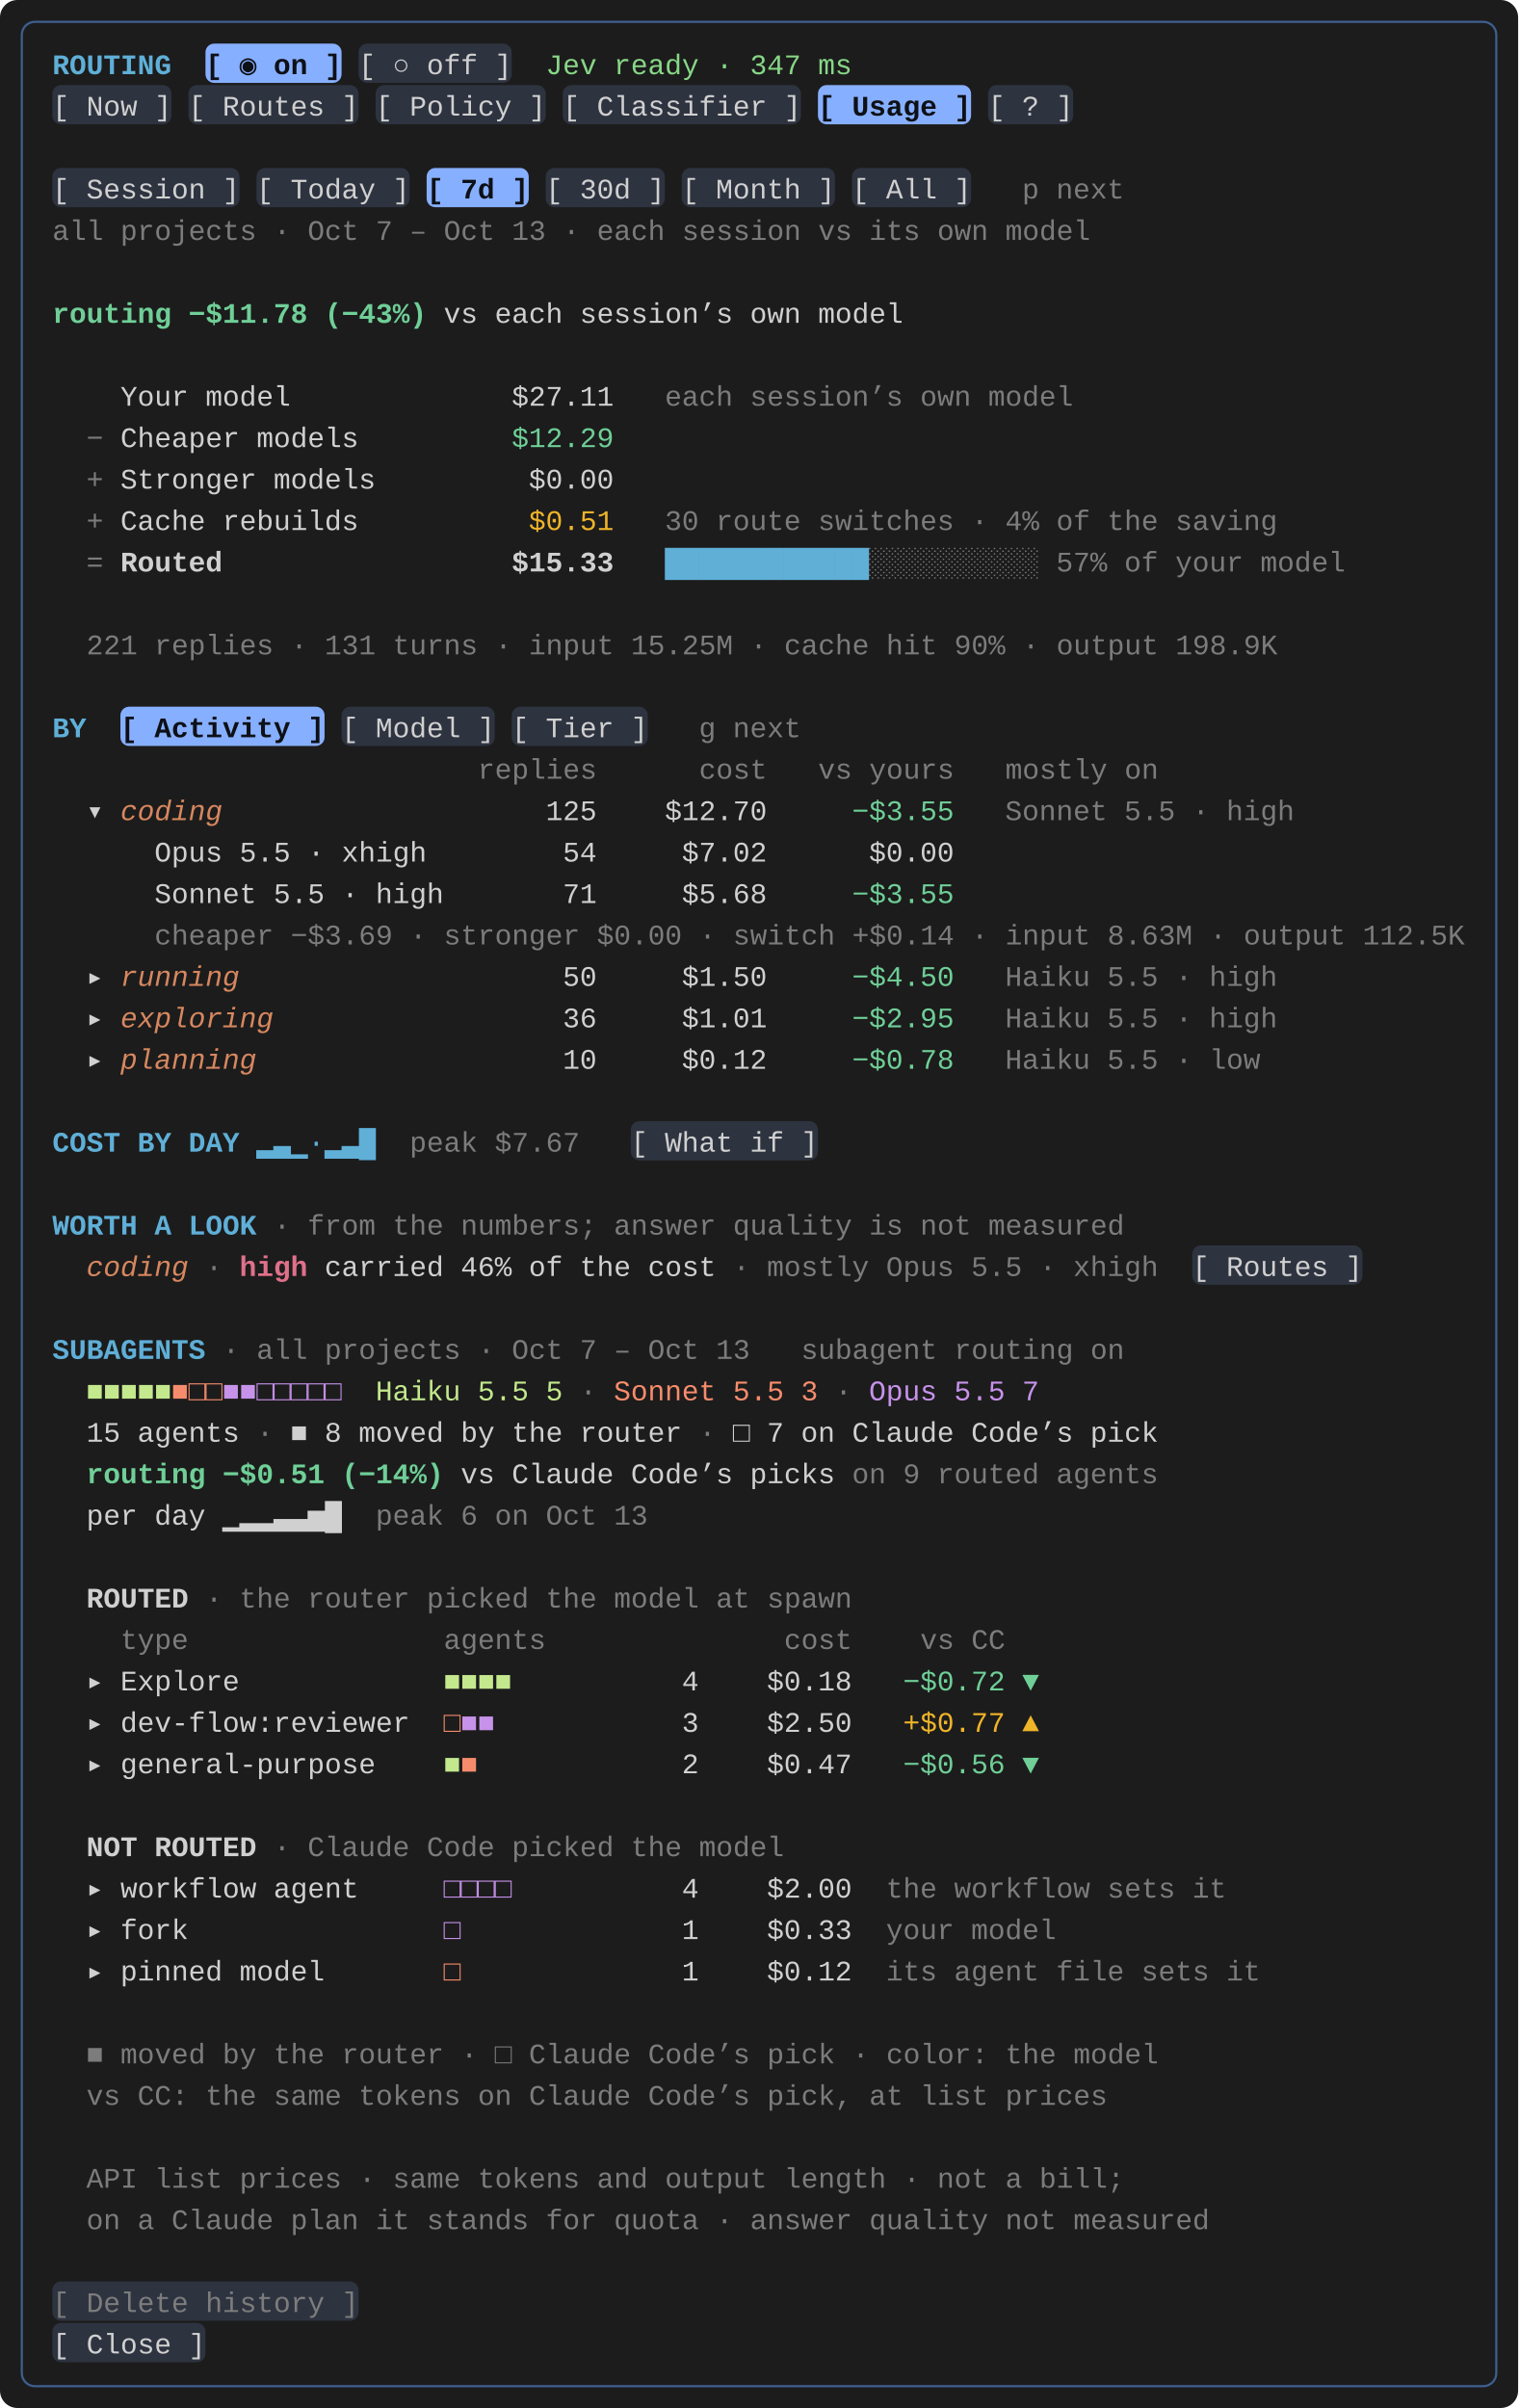
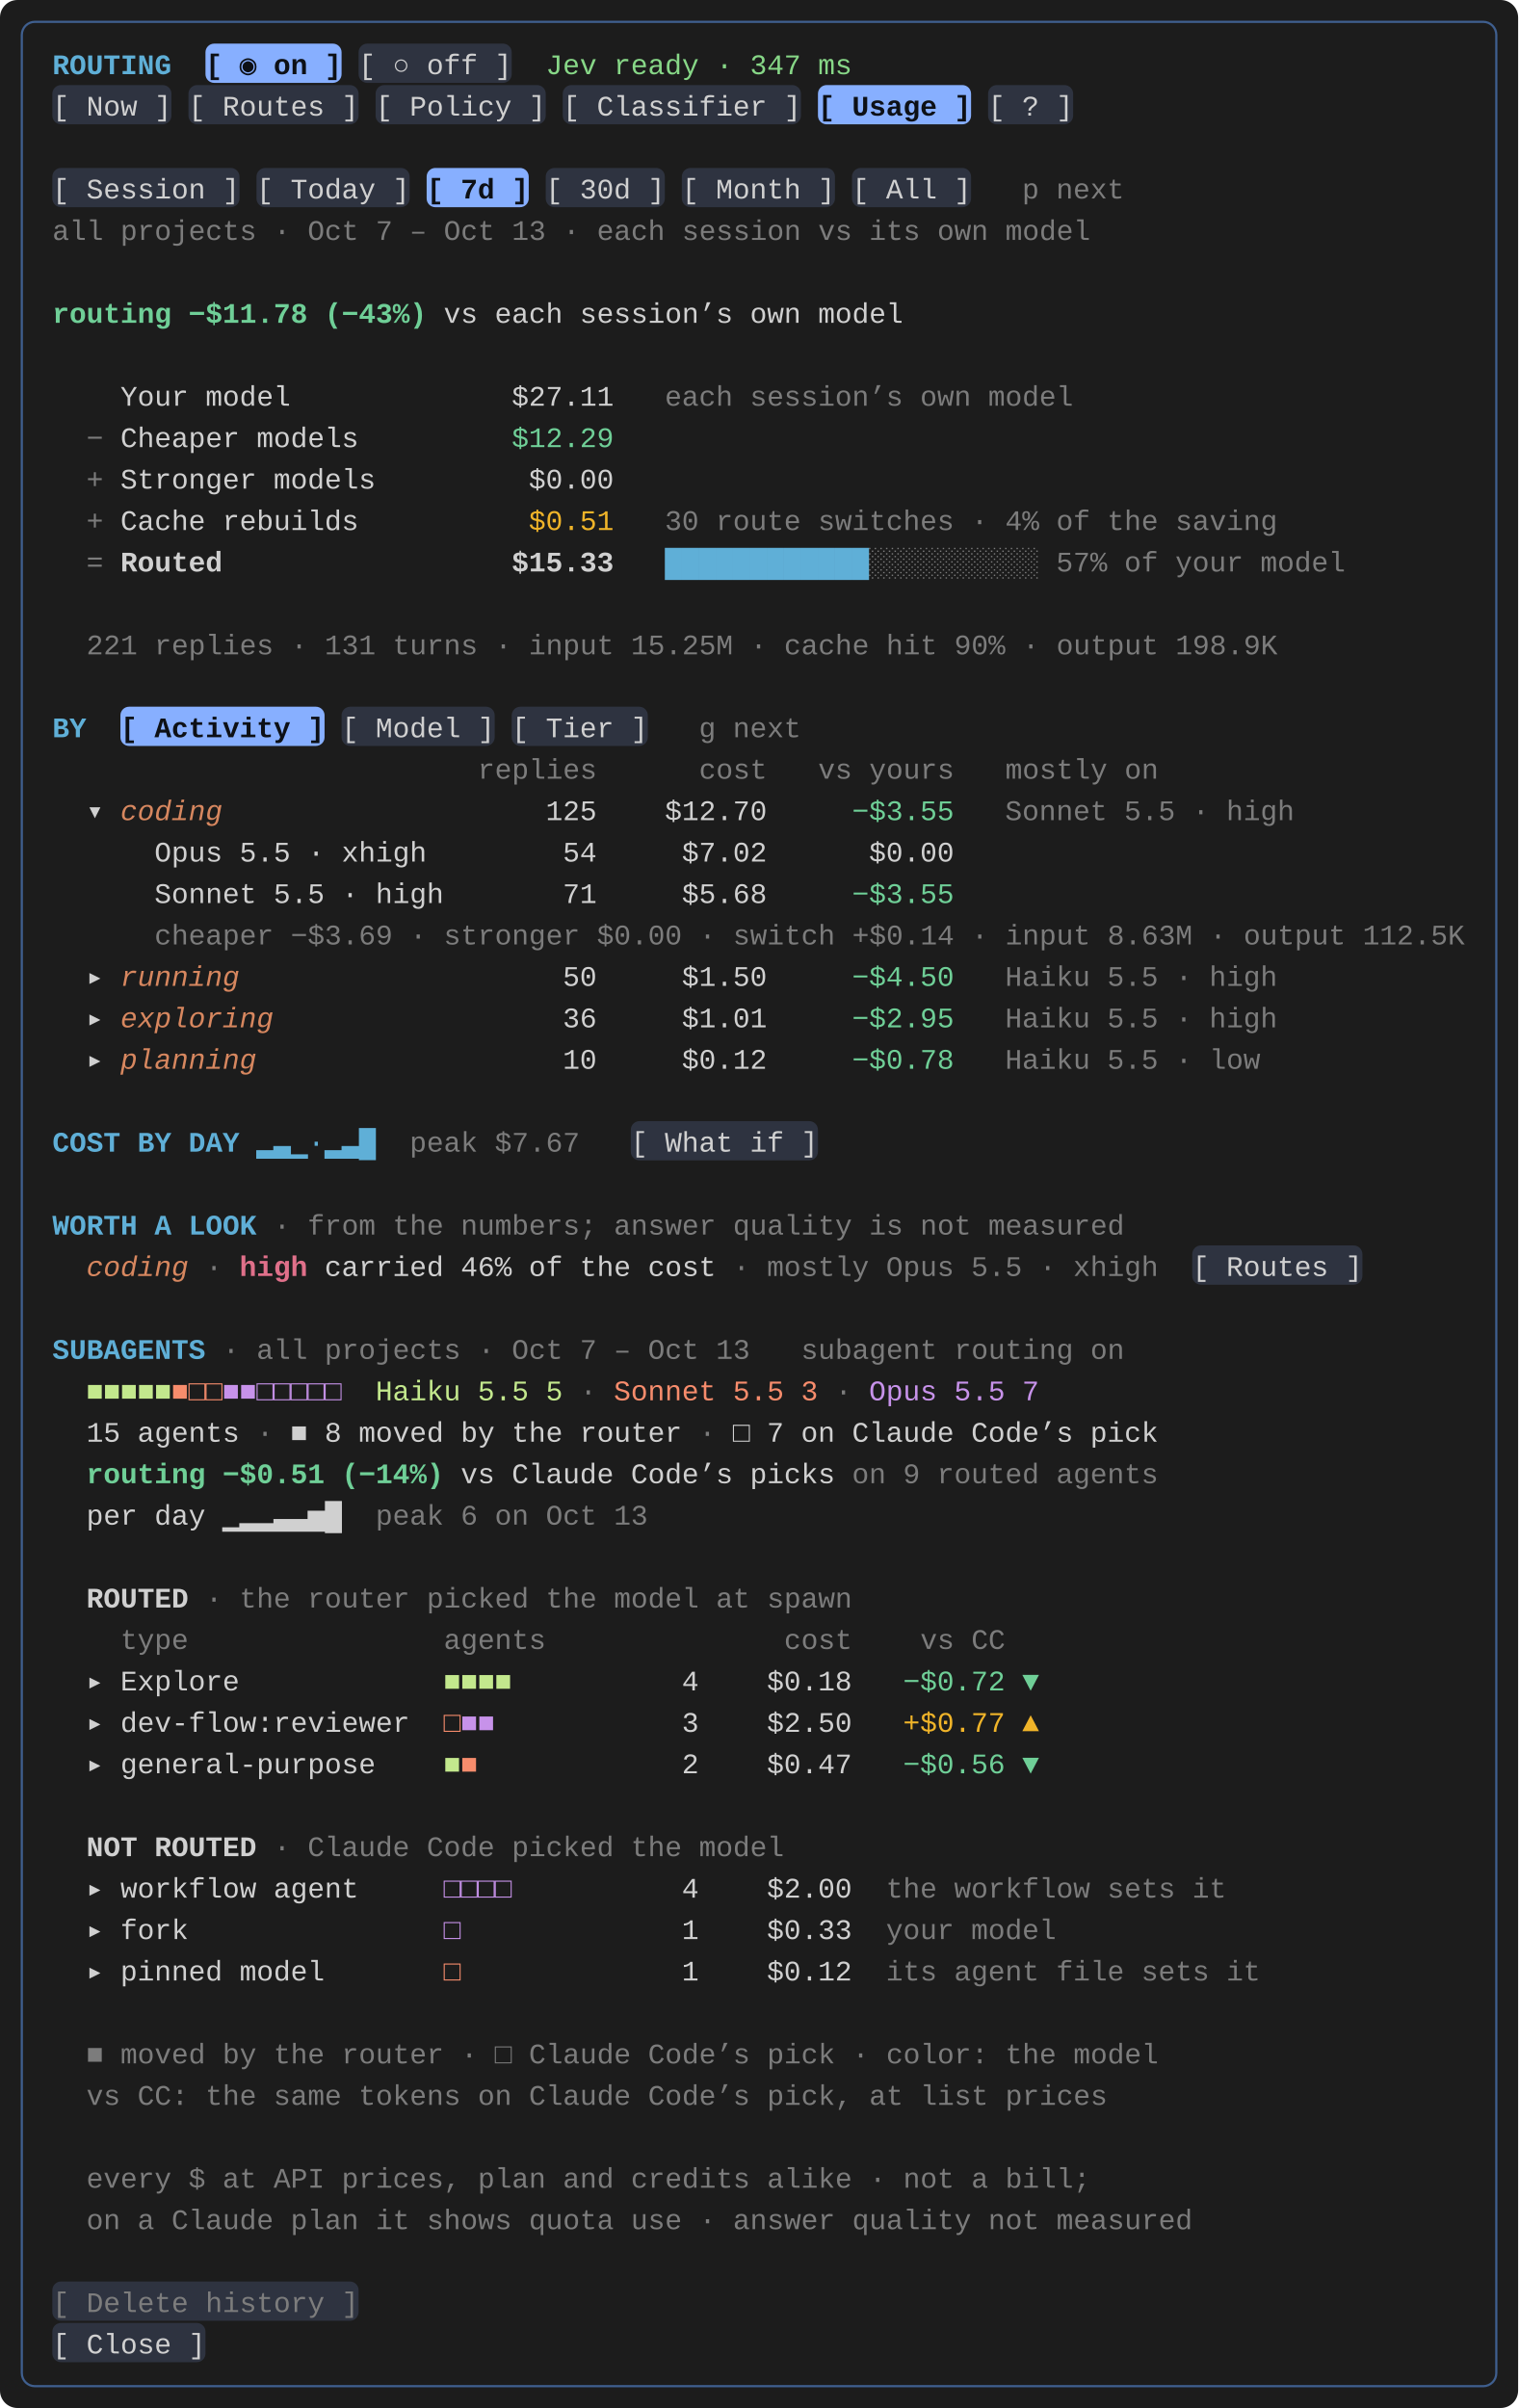
<svg xmlns="http://www.w3.org/2000/svg" viewBox="0 0 696 1104" role="img" aria-labelledby="title desc">
  <style>
    text { font-family: ui-monospace, SFMono-Regular, Menlo, Consolas, 'Liberation Mono', monospace; font-size: 13px; }
    .cap { font-family: system-ui, -apple-system, 'Segoe UI', sans-serif; font-size: 12px; fill: #9a988f; }
  </style>
  <rect width="696" height="1104" rx="8" fill="#1c1c1c" />
  <rect x="10" y="10" width="676" height="1084" rx="6" fill="none" stroke="#3f5f8f" />
  <text x="24.0" y="34" fill="#5fafd7" font-weight="700" xml:space="preserve">ROUTING</text>
  <rect x="94.2" y="20" width="62.4" height="18" rx="4" fill="#87afff" />
  <text x="94.2" y="34" fill="#0d1016" font-weight="700" xml:space="preserve">[ ◉ on ]</text>
  <rect x="164.4" y="20" width="70.2" height="18" rx="4" fill="#2e3340" />
  <text x="164.4" y="34" fill="#d0d0d0" xml:space="preserve">[ ○ off ]</text>
  <text x="250.2" y="34" fill="#87d787" xml:space="preserve">Jev ready · 347 ms</text>
  <rect x="24.0" y="39" width="54.6" height="18" rx="4" fill="#2e3340" />
  <text x="24.0" y="53" fill="#d0d0d0" xml:space="preserve">[ Now ]</text>
  <rect x="86.4" y="39" width="78.0" height="18" rx="4" fill="#2e3340" />
  <text x="86.4" y="53" fill="#d0d0d0" xml:space="preserve">[ Routes ]</text>
  <rect x="172.2" y="39" width="78.0" height="18" rx="4" fill="#2e3340" />
  <text x="172.2" y="53" fill="#d0d0d0" xml:space="preserve">[ Policy ]</text>
  <rect x="258.0" y="39" width="109.2" height="18" rx="4" fill="#2e3340" />
  <text x="258.0" y="53" fill="#d0d0d0" xml:space="preserve">[ Classifier ]</text>
  <rect x="375.0" y="39" width="70.2" height="18" rx="4" fill="#87afff" />
  <text x="375.0" y="53" fill="#0d1016" font-weight="700" xml:space="preserve">[ Usage ]</text>
  <rect x="453.0" y="39" width="39.0" height="18" rx="4" fill="#2e3340" />
  <text x="453.0" y="53" fill="#d0d0d0" xml:space="preserve">[ ? ]</text>
  <rect x="24.0" y="77" width="85.8" height="18" rx="4" fill="#2e3340" />
  <text x="24.0" y="91" fill="#d0d0d0" xml:space="preserve">[ Session ]</text>
  <rect x="117.6" y="77" width="70.2" height="18" rx="4" fill="#2e3340" />
  <text x="117.6" y="91" fill="#d0d0d0" xml:space="preserve">[ Today ]</text>
  <rect x="195.6" y="77" width="46.8" height="18" rx="4" fill="#87afff" />
  <text x="195.6" y="91" fill="#0d1016" font-weight="700" xml:space="preserve">[ 7d ]</text>
  <rect x="250.2" y="77" width="54.6" height="18" rx="4" fill="#2e3340" />
  <text x="250.2" y="91" fill="#d0d0d0" xml:space="preserve">[ 30d ]</text>
  <rect x="312.6" y="77" width="70.2" height="18" rx="4" fill="#2e3340" />
  <text x="312.6" y="91" fill="#d0d0d0" xml:space="preserve">[ Month ]</text>
  <rect x="390.6" y="77" width="54.6" height="18" rx="4" fill="#2e3340" />
  <text x="390.6" y="91" fill="#d0d0d0" xml:space="preserve">[ All ]</text>
  <text x="453.0" y="91" fill="#7c7c7c" xml:space="preserve">  p next</text>
  <text x="24.0" y="110" fill="#7c7c7c" xml:space="preserve">all projects · Oct 7 – Oct 13 · each session vs its own model</text>
  <text x="24.0" y="148" fill="#6fcf97" font-weight="700" xml:space="preserve">routing −$11.78 (−43%)</text>
  <text x="195.6" y="148" fill="#d0d0d0" xml:space="preserve"> vs each session’s own model</text>
  <text x="55.2" y="186" fill="#d0d0d0" xml:space="preserve">Your model</text>
  <text x="211.2" y="186" fill="#d0d0d0" xml:space="preserve">   $27.11</text>
  <text x="304.8" y="186" fill="#7c7c7c" xml:space="preserve">each session’s own model</text>
  <text x="24.0" y="205" fill="#7c7c7c" xml:space="preserve">  − </text>
  <text x="55.2" y="205" fill="#d0d0d0" xml:space="preserve">Cheaper models</text>
  <text x="211.2" y="205" fill="#6fcf97" xml:space="preserve">   $12.29</text>
  <text x="24.0" y="224" fill="#7c7c7c" xml:space="preserve">  + </text>
  <text x="55.2" y="224" fill="#d0d0d0" xml:space="preserve">Stronger models</text>
  <text x="211.2" y="224" fill="#d0d0d0" xml:space="preserve">    $0.00</text>
  <text x="24.0" y="243" fill="#7c7c7c" xml:space="preserve">  + </text>
  <text x="55.2" y="243" fill="#d0d0d0" xml:space="preserve">Cache rebuilds</text>
  <text x="211.2" y="243" fill="#f0b429" xml:space="preserve">    $0.51</text>
  <text x="304.8" y="243" fill="#7c7c7c" xml:space="preserve">30 route switches · 4% of the saving</text>
  <text x="24.0" y="262" fill="#7c7c7c" xml:space="preserve">  = </text>
  <text x="55.2" y="262" fill="#d0d0d0" font-weight="700" xml:space="preserve">Routed</text>
  <text x="211.2" y="262" fill="#d0d0d0" font-weight="700" xml:space="preserve">   $15.33</text>
  <text x="304.8" y="262" fill="#5fafd7" xml:space="preserve">████████████</text>
  <text x="398.4" y="262" fill="#7c7c7c" xml:space="preserve">░░░░░░░░░░</text>
  <text x="476.4" y="262" fill="#7c7c7c" xml:space="preserve"> 57% of your model</text>
  <text x="24.0" y="300" fill="#7c7c7c" xml:space="preserve">  221 replies · 131 turns · input 15.25M · cache hit 90% · output 198.9K</text>
  <text x="24.0" y="338" fill="#5fafd7" font-weight="700" xml:space="preserve">BY  </text>
  <rect x="55.2" y="324" width="93.6" height="18" rx="4" fill="#87afff" />
  <text x="55.2" y="338" fill="#0d1016" font-weight="700" xml:space="preserve">[ Activity ]</text>
  <rect x="156.6" y="324" width="70.2" height="18" rx="4" fill="#2e3340" />
  <text x="156.6" y="338" fill="#d0d0d0" xml:space="preserve">[ Model ]</text>
  <rect x="234.6" y="324" width="62.4" height="18" rx="4" fill="#2e3340" />
  <text x="234.6" y="338" fill="#d0d0d0" xml:space="preserve">[ Tier ]</text>
  <text x="304.8" y="338" fill="#7c7c7c" xml:space="preserve">  g next</text>
  <text x="24.0" y="357" fill="#7c7c7c" xml:space="preserve">                         replies      cost   vs yours   mostly on</text>
  <text x="39.6" y="376" fill="#d0d0d0" xml:space="preserve">▾</text>
  <text x="55.2" y="376" fill="#d7875f" font-style="italic" xml:space="preserve">coding</text>
  <text x="211.2" y="376" fill="#d0d0d0" xml:space="preserve">     125    $12.70</text>
  <text x="351.6" y="376" fill="#6fcf97" xml:space="preserve">     −$3.55</text>
  <text x="437.4" y="376" fill="#7c7c7c" xml:space="preserve">   Sonnet 5.5 · high</text>
  <text x="70.8" y="395" fill="#d0d0d0" xml:space="preserve">Opus 5.5 · xhigh</text>
  <text x="211.2" y="395" fill="#d0d0d0" xml:space="preserve">      54     $7.02</text>
  <text x="351.6" y="395" fill="#d0d0d0" xml:space="preserve">      $0.00</text>
  <text x="70.8" y="414" fill="#d0d0d0" xml:space="preserve">Sonnet 5.5 · high</text>
  <text x="211.2" y="414" fill="#d0d0d0" xml:space="preserve">      71     $5.68</text>
  <text x="351.6" y="414" fill="#6fcf97" xml:space="preserve">     −$3.55</text>
  <text x="24.0" y="433" fill="#7c7c7c" xml:space="preserve">      cheaper −$3.69 · stronger $0.00 · switch +$0.14 · input 8.63M · output 112.5K</text>
  <text x="39.6" y="452" fill="#d0d0d0" xml:space="preserve">▸</text>
  <text x="55.2" y="452" fill="#d7875f" font-style="italic" xml:space="preserve">running</text>
  <text x="211.2" y="452" fill="#d0d0d0" xml:space="preserve">      50     $1.50</text>
  <text x="351.6" y="452" fill="#6fcf97" xml:space="preserve">     −$4.50</text>
  <text x="437.4" y="452" fill="#7c7c7c" xml:space="preserve">   Haiku 5.5 · high</text>
  <text x="39.6" y="471" fill="#d0d0d0" xml:space="preserve">▸</text>
  <text x="55.2" y="471" fill="#d7875f" font-style="italic" xml:space="preserve">exploring</text>
  <text x="211.2" y="471" fill="#d0d0d0" xml:space="preserve">      36     $1.01</text>
  <text x="351.6" y="471" fill="#6fcf97" xml:space="preserve">     −$2.95</text>
  <text x="437.4" y="471" fill="#7c7c7c" xml:space="preserve">   Haiku 5.5 · high</text>
  <text x="39.6" y="490" fill="#d0d0d0" xml:space="preserve">▸</text>
  <text x="55.2" y="490" fill="#d7875f" font-style="italic" xml:space="preserve">planning</text>
  <text x="211.2" y="490" fill="#d0d0d0" xml:space="preserve">      10     $0.12</text>
  <text x="351.6" y="490" fill="#6fcf97" xml:space="preserve">     −$0.78</text>
  <text x="437.4" y="490" fill="#7c7c7c" xml:space="preserve">   Haiku 5.5 · low</text>
  <text x="24.0" y="528" fill="#5fafd7" font-weight="700" xml:space="preserve">COST BY DAY </text>
  <text x="117.6" y="528" fill="#5fafd7" xml:space="preserve">▂▃▁·▂▃█</text>
  <text x="172.2" y="528" fill="#7c7c7c" xml:space="preserve">  peak $7.67   </text>
  <rect x="289.2" y="514" width="85.8" height="18" rx="4" fill="#2e3340" />
  <text x="289.2" y="528" fill="#d0d0d0" xml:space="preserve">[ What if ]</text>
  <text x="24.0" y="566" fill="#5fafd7" font-weight="700" xml:space="preserve">WORTH A LOOK</text>
  <text x="117.6" y="566" fill="#7c7c7c" xml:space="preserve"> · from the numbers; answer quality is not measured</text>
  <text x="39.6" y="585" fill="#d7875f" font-style="italic" xml:space="preserve">coding</text>
  <text x="86.4" y="585" fill="#7c7c7c" xml:space="preserve"> · </text>
  <text x="109.8" y="585" fill="#e0708a" font-weight="700" xml:space="preserve">high</text>
  <text x="141.0" y="585" fill="#d0d0d0" xml:space="preserve"> carried 46% of the cost</text>
  <text x="328.2" y="585" fill="#7c7c7c" xml:space="preserve"> · mostly Opus 5.5 · xhigh</text>
  <rect x="546.6" y="571" width="78.0" height="18" rx="4" fill="#2e3340" />
  <text x="546.6" y="585" fill="#d0d0d0" xml:space="preserve">[ Routes ]</text>
  <text x="24.0" y="623" fill="#5fafd7" font-weight="700" xml:space="preserve">SUBAGENTS</text>
  <text x="94.2" y="623" fill="#7c7c7c" xml:space="preserve"> · all projects · Oct 7 – Oct 13   subagent routing on</text>
  <text x="39.6" y="642" fill="#c3e88d" xml:space="preserve">■■■■■</text>
  <text x="78.6" y="642" fill="#f78c6c" xml:space="preserve">■</text>
  <text x="86.4" y="642" fill="#f78c6c" xml:space="preserve">□□</text>
  <text x="102.0" y="642" fill="#c792ea" xml:space="preserve">■■</text>
  <text x="117.6" y="642" fill="#c792ea" xml:space="preserve">□□□□□</text>
  <text x="172.2" y="642" fill="#c3e88d" xml:space="preserve">Haiku 5.5 5</text>
  <text x="258.0" y="642" fill="#7c7c7c" xml:space="preserve"> · </text>
  <text x="281.4" y="642" fill="#f78c6c" xml:space="preserve">Sonnet 5.5 3</text>
  <text x="375.0" y="642" fill="#7c7c7c" xml:space="preserve"> · </text>
  <text x="398.4" y="642" fill="#c792ea" xml:space="preserve">Opus 5.5 7</text>
  <text x="24.0" y="661" fill="#d0d0d0" xml:space="preserve">  15 agents</text>
  <text x="109.8" y="661" fill="#7c7c7c" xml:space="preserve"> · </text>
  <text x="133.2" y="661" fill="#d0d0d0" xml:space="preserve">■ 8 moved by the router</text>
  <text x="312.6" y="661" fill="#7c7c7c" xml:space="preserve"> · </text>
  <text x="336.0" y="661" fill="#d0d0d0" xml:space="preserve">□ 7 on Claude Code’s pick</text>
  <text x="39.6" y="680" fill="#6fcf97" font-weight="700" xml:space="preserve">routing −$0.51 (−14%)</text>
  <text x="203.4" y="680" fill="#d0d0d0" xml:space="preserve"> vs Claude Code’s picks</text>
  <text x="382.8" y="680" fill="#7c7c7c" xml:space="preserve"> on 9 routed agents</text>
  <text x="24.0" y="699" fill="#d0d0d0" xml:space="preserve">  per day </text>
  <text x="102.0" y="699" fill="#d0d0d0" font-weight="700" xml:space="preserve">▁▂▂▃▃▅█</text>
  <text x="156.6" y="699" fill="#7c7c7c" xml:space="preserve">  peak 6 on Oct 13</text>
  <text x="24.0" y="737" fill="#d0d0d0" font-weight="700" xml:space="preserve">  ROUTED</text>
  <text x="86.4" y="737" fill="#7c7c7c" xml:space="preserve"> · the router picked the model at spawn</text>
  <text x="24.0" y="756" fill="#7c7c7c" xml:space="preserve">    type               agents              cost    vs CC</text>
  <text x="39.6" y="775" fill="#d0d0d0" xml:space="preserve">▸</text>
  <text x="55.2" y="775" fill="#d0d0d0" xml:space="preserve">Explore</text>
  <text x="203.4" y="775" fill="#c3e88d" xml:space="preserve">■■■■</text>
  <text x="297.0" y="775" fill="#d0d0d0" xml:space="preserve">  4</text>
  <text x="320.4" y="775" fill="#d0d0d0" xml:space="preserve">    $0.18</text>
  <text x="390.6" y="775" fill="#6fcf97" xml:space="preserve">   −$0.72 ▼</text>
  <text x="39.6" y="794" fill="#d0d0d0" xml:space="preserve">▸</text>
  <text x="55.2" y="794" fill="#d0d0d0" xml:space="preserve">dev-flow:reviewer</text>
  <text x="203.4" y="794" fill="#f78c6c" xml:space="preserve">□</text>
  <text x="211.2" y="794" fill="#c792ea" xml:space="preserve">■■</text>
  <text x="297.0" y="794" fill="#d0d0d0" xml:space="preserve">  3</text>
  <text x="320.4" y="794" fill="#d0d0d0" xml:space="preserve">    $2.50</text>
  <text x="390.6" y="794" fill="#f0b429" xml:space="preserve">   +$0.77 ▲</text>
  <text x="39.6" y="813" fill="#d0d0d0" xml:space="preserve">▸</text>
  <text x="55.2" y="813" fill="#d0d0d0" xml:space="preserve">general-purpose</text>
  <text x="203.4" y="813" fill="#c3e88d" xml:space="preserve">■</text>
  <text x="211.2" y="813" fill="#f78c6c" xml:space="preserve">■</text>
  <text x="297.0" y="813" fill="#d0d0d0" xml:space="preserve">  2</text>
  <text x="320.4" y="813" fill="#d0d0d0" xml:space="preserve">    $0.47</text>
  <text x="390.6" y="813" fill="#6fcf97" xml:space="preserve">   −$0.56 ▼</text>
  <text x="24.0" y="851" fill="#d0d0d0" font-weight="700" xml:space="preserve">  NOT ROUTED</text>
  <text x="117.6" y="851" fill="#7c7c7c" xml:space="preserve"> · Claude Code picked the model</text>
  <text x="39.6" y="870" fill="#d0d0d0" xml:space="preserve">▸</text>
  <text x="55.2" y="870" fill="#d0d0d0" xml:space="preserve">workflow agent</text>
  <text x="203.4" y="870" fill="#c792ea" xml:space="preserve">□□□□</text>
  <text x="297.0" y="870" fill="#d0d0d0" xml:space="preserve">  4</text>
  <text x="320.4" y="870" fill="#d0d0d0" xml:space="preserve">    $2.00</text>
  <text x="390.6" y="870" fill="#7c7c7c" xml:space="preserve">  the workflow sets it</text>
  <text x="39.6" y="889" fill="#d0d0d0" xml:space="preserve">▸</text>
  <text x="55.2" y="889" fill="#d0d0d0" xml:space="preserve">fork</text>
  <text x="203.4" y="889" fill="#c792ea" xml:space="preserve">□</text>
  <text x="297.0" y="889" fill="#d0d0d0" xml:space="preserve">  1</text>
  <text x="320.4" y="889" fill="#d0d0d0" xml:space="preserve">    $0.33</text>
  <text x="390.6" y="889" fill="#7c7c7c" xml:space="preserve">  your model</text>
  <text x="39.6" y="908" fill="#d0d0d0" xml:space="preserve">▸</text>
  <text x="55.2" y="908" fill="#d0d0d0" xml:space="preserve">pinned model</text>
  <text x="203.4" y="908" fill="#f78c6c" xml:space="preserve">□</text>
  <text x="297.0" y="908" fill="#d0d0d0" xml:space="preserve">  1</text>
  <text x="320.4" y="908" fill="#d0d0d0" xml:space="preserve">    $0.12</text>
  <text x="390.6" y="908" fill="#7c7c7c" xml:space="preserve">  its agent file sets it</text>
  <text x="24.0" y="946" fill="#7c7c7c" xml:space="preserve">  ■ moved by the router · □ Claude Code’s pick · color: the model</text>
  <text x="24.0" y="965" fill="#7c7c7c" xml:space="preserve">  vs CC: the same tokens on Claude Code’s pick, at list prices</text>
-   <text x="24.0" y="1003" fill="#7c7c7c" xml:space="preserve">  API list prices · same tokens and output length · not a bill;</text>
-   <text x="24.0" y="1022" fill="#7c7c7c" xml:space="preserve">  on a Claude plan it stands for quota · answer quality not measured</text>
+   <text x="24.0" y="1003" fill="#7c7c7c" xml:space="preserve">  every $ at API prices, plan and credits alike · not a bill;</text>
+   <text x="24.0" y="1022" fill="#7c7c7c" xml:space="preserve">  on a Claude plan it shows quota use · answer quality not measured</text>
  <rect x="24.0" y="1046" width="140.4" height="18" rx="4" fill="#2e3340" />
  <text x="24.0" y="1060" fill="#7c7c7c" xml:space="preserve">[ Delete history ]</text>
  <rect x="24.0" y="1065" width="70.2" height="18" rx="4" fill="#2e3340" />
  <text x="24.0" y="1079" fill="#d0d0d0" xml:space="preserve">[ Close ]</text>
</svg>
